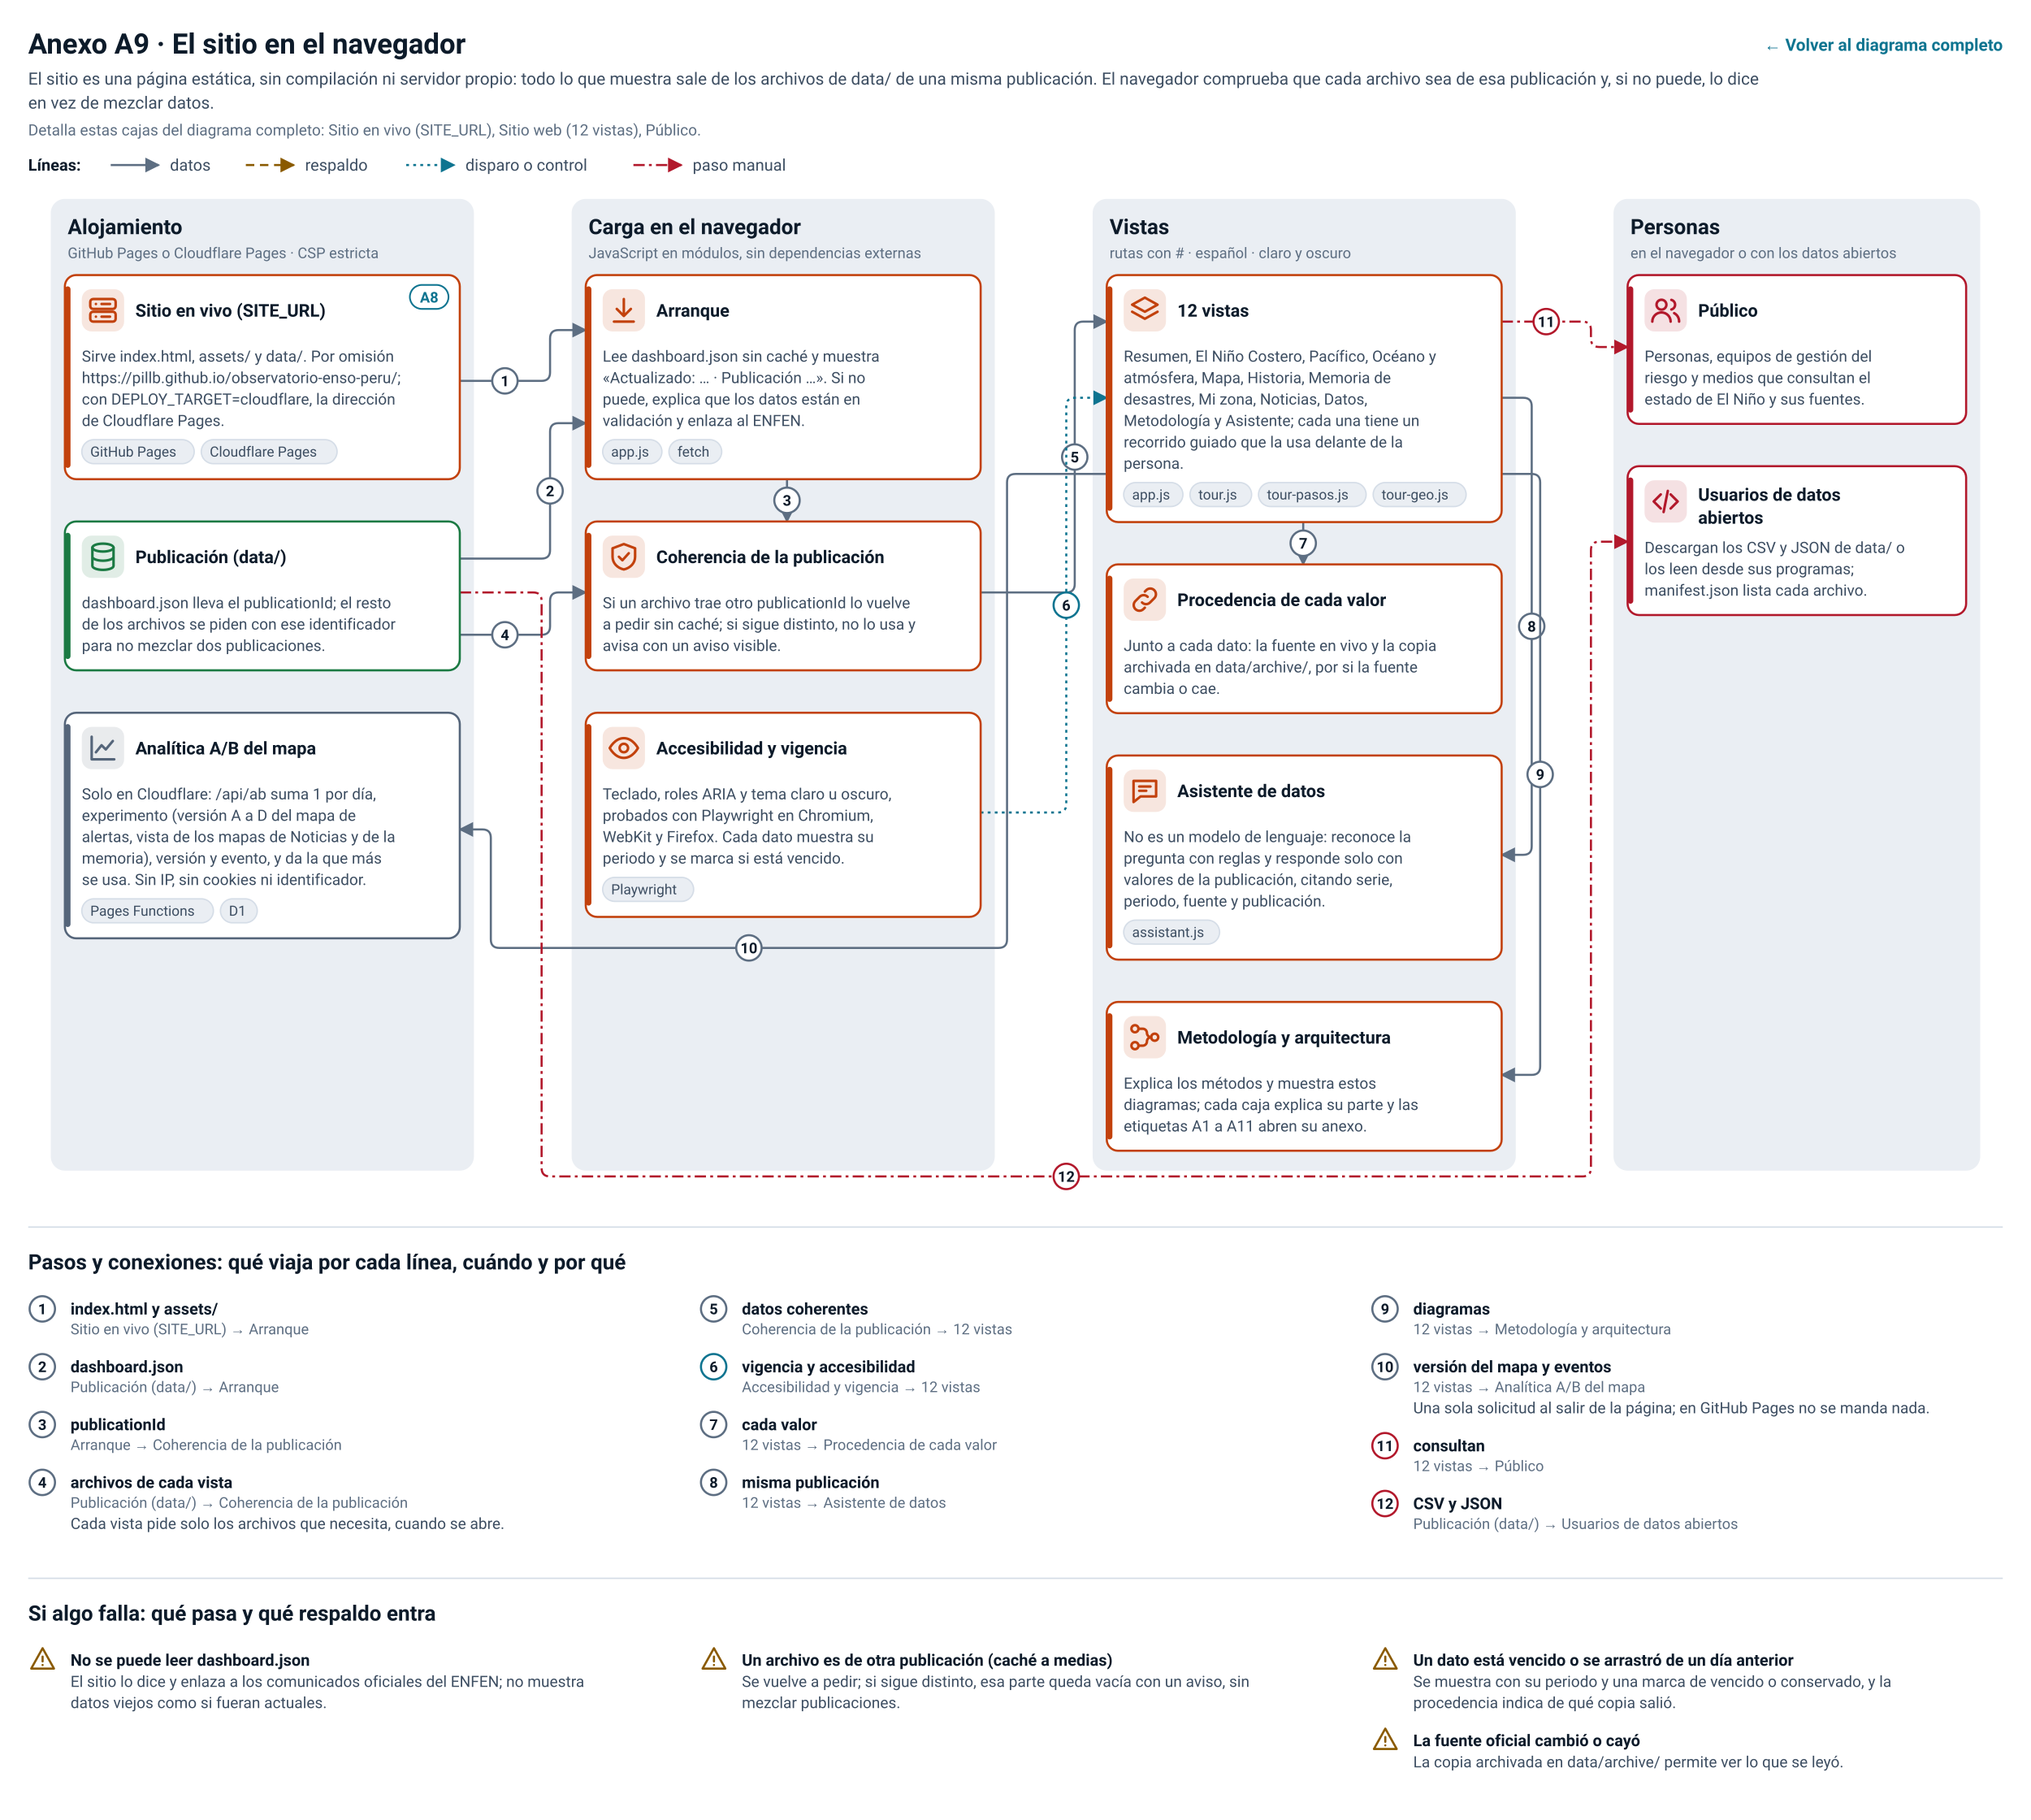
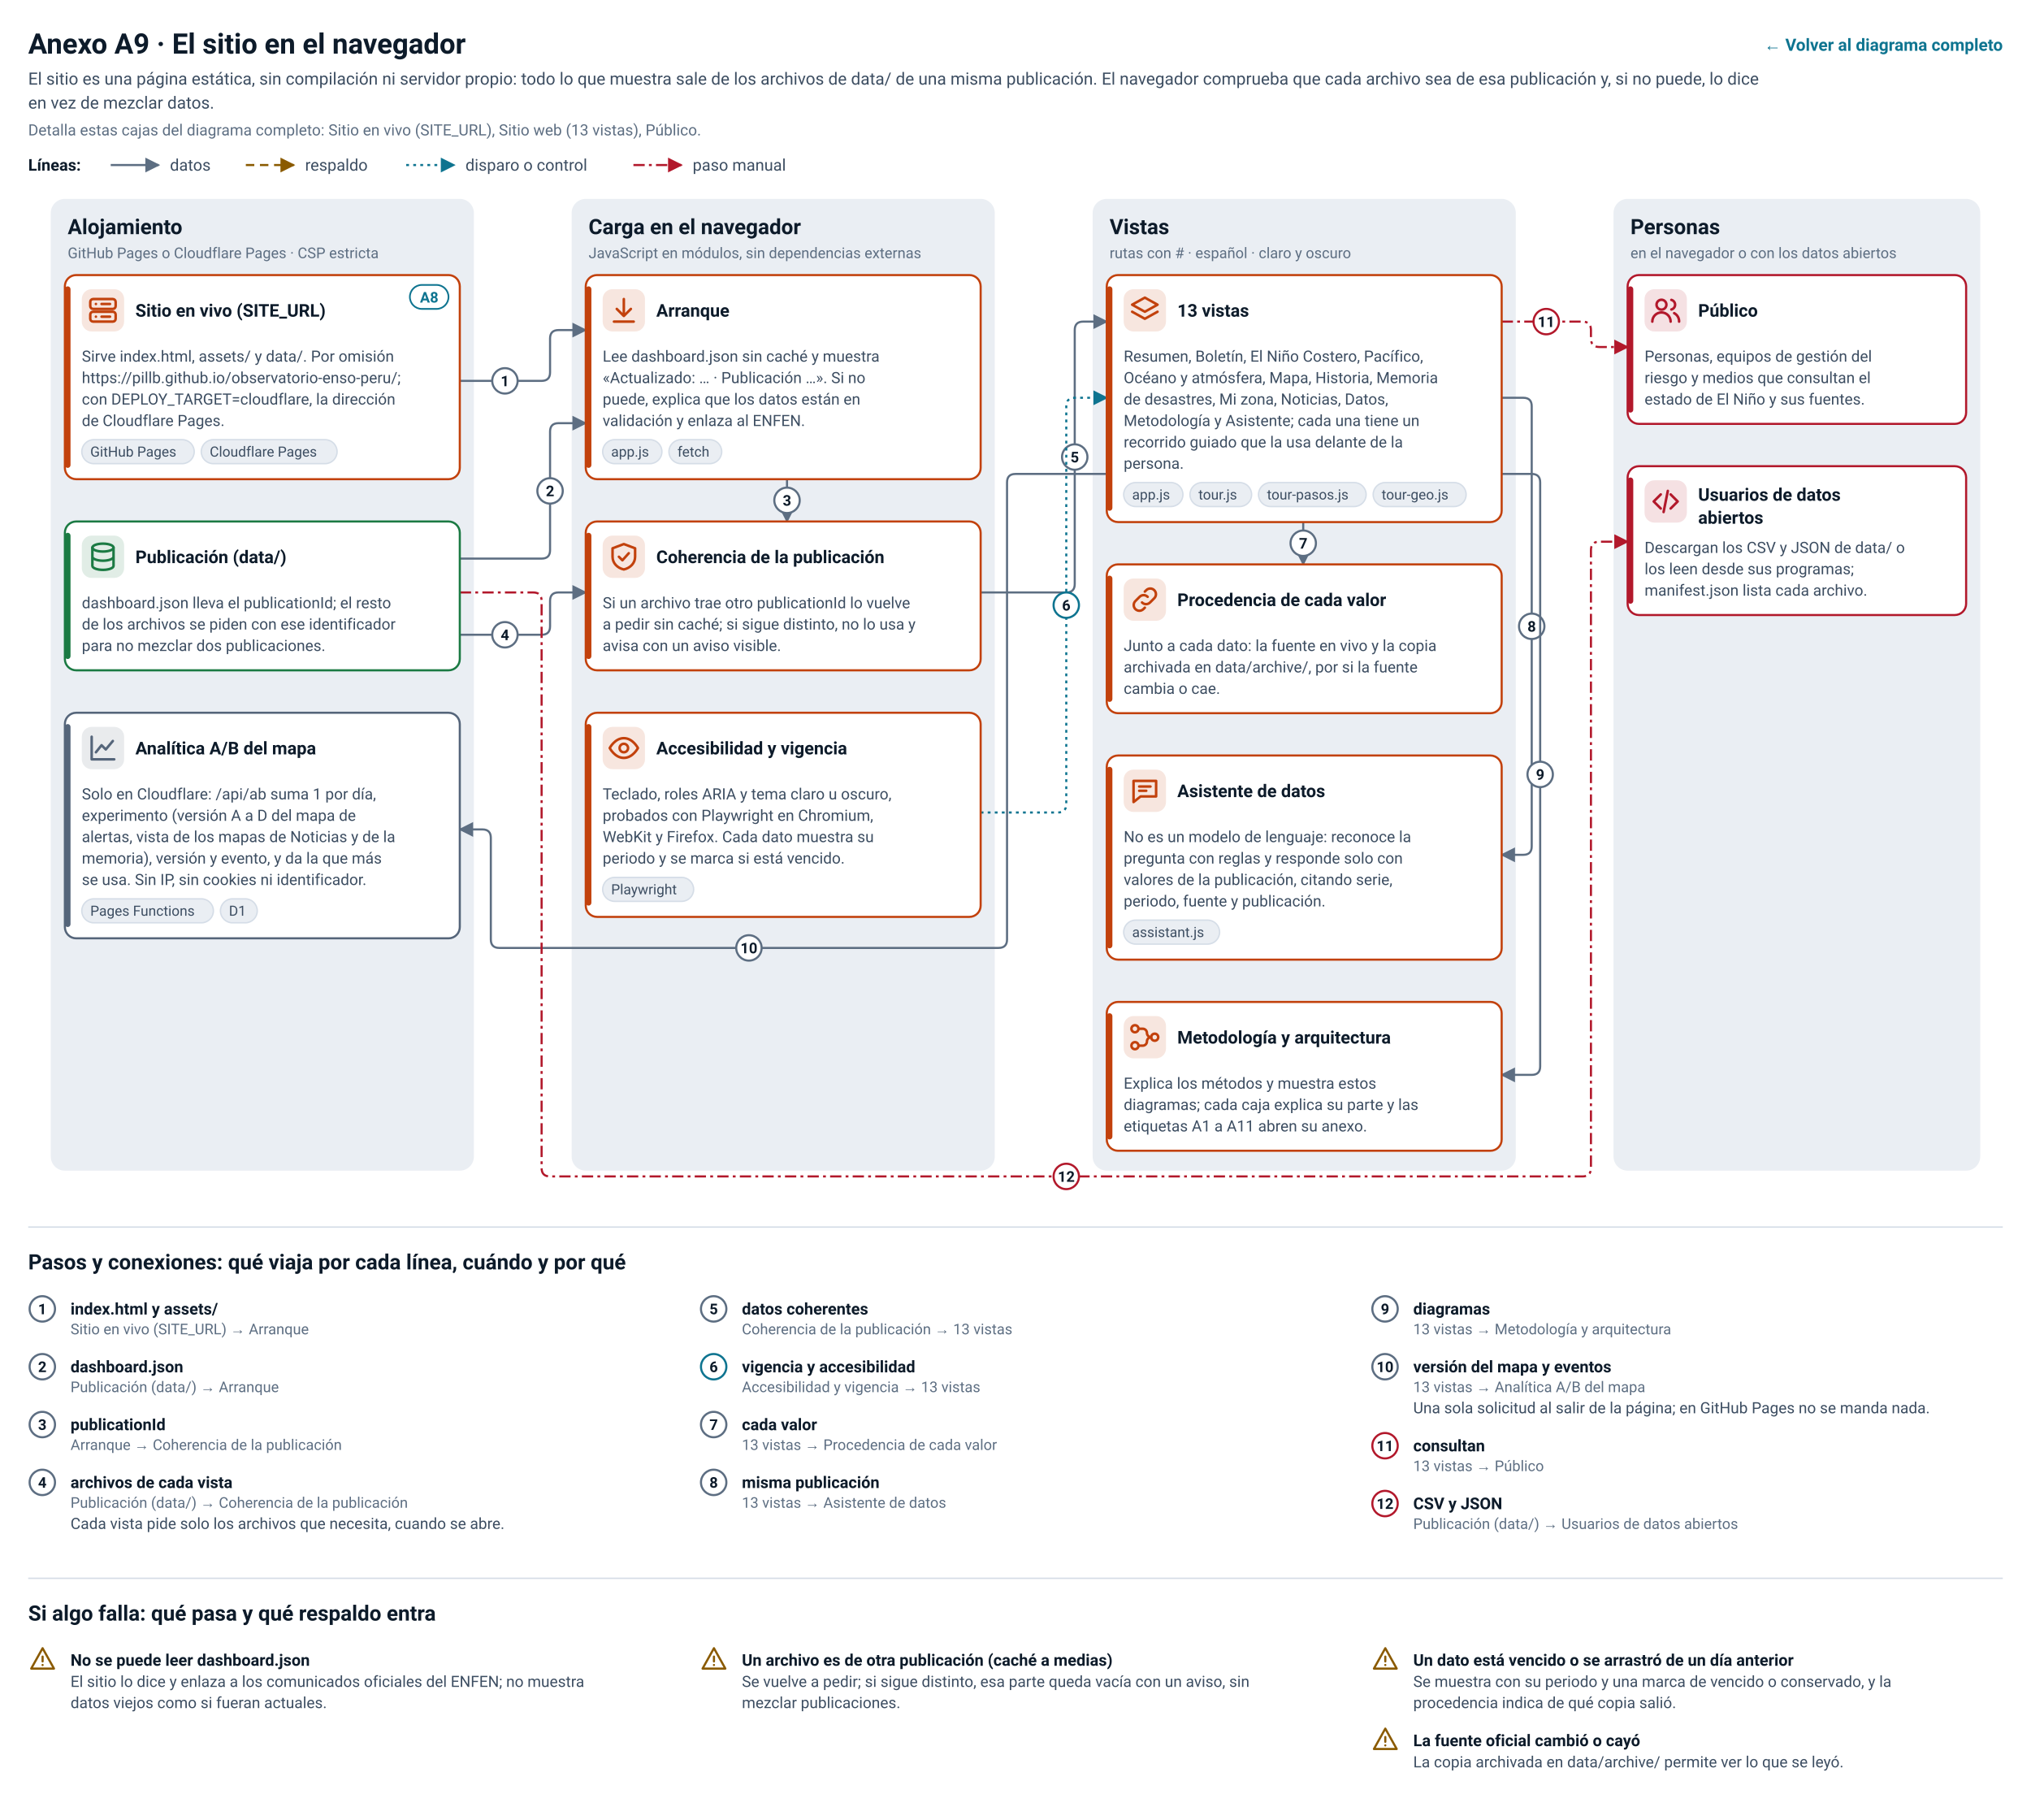
<svg xmlns="http://www.w3.org/2000/svg" viewBox="0 0 1440 1289.9" role="img" aria-labelledby="a9-t a9-d" font-family="system-ui, -apple-system, 'Segoe UI', Roboto, Arial, sans-serif">
  <style>
    .ar-node { stroke-width: 1.5; }
    .ar-h { font-weight: 700; }
    .ar-big, .ar-t, .ar-step-n { font-weight: 700; }
    .ar-halo { stroke-width: 5px; stroke-linejoin: round; paint-order: stroke; }
    .ar-badge { stroke-width: 1.5; }
    .ar-rule { stroke-width: 1; }
    .ar-e { fill: none; stroke-width: 1.5; }
    .ar-edge:hover .ar-e, .ar-edge:focus .ar-e { stroke-width: 3; }
    .ar-node-g:hover .ar-node { stroke-width: 3; }
    .ar-tile { fill-opacity: 0.13; }
    .ar-icon, .ar-warn { fill: none; stroke-width: 1.8; stroke-linecap: round; stroke-linejoin: round; }
    .ar-chip { stroke-width: 1; }
    .ar-tag { stroke-width: 1.2; }
    .ar-tag-t, .ar-link { font-weight: 700; }
    .ar-annex { cursor: pointer; }
    .ar-annex:hover .ar-tag, .ar-annex:focus .ar-tag { stroke-width: 2.4; }
    .ar-bg { fill: var(--bg-elev, #ffffff); }
    .ar-col { fill: var(--bg-sunk, #eaeef3); }
    .ar-node { fill: var(--bg-elev, #ffffff); }
    .ar-h, .ar-big, .ar-t { fill: var(--fg, #0d1b2a); }
    .ar-s { fill: var(--fg-2, #3c4d61); }
    .ar-m { fill: var(--fg-3, #5d6e82); }
    .ar-halo { stroke: var(--bg-elev, #ffffff); }
    .ar-badge { fill: var(--bg-elev, #ffffff); }
    .ar-step { fill: var(--brand, #0b4f71); }
    .ar-step-n { fill: var(--bg-elev, #ffffff); }
    .ar-rule { stroke: var(--line, #d5dde7); }
    .ar-chip { fill: var(--bg-sunk, #eaeef3); stroke: var(--line, #d5dde7); }
    .ar-chip-t { fill: var(--fg-2, #3c4d61); }
    .ar-tag { fill: var(--bg-elev, #ffffff); stroke: var(--brand-2, #0e7490); }
    .ar-tag-t, .ar-link { fill: var(--brand-2, #0e7490); }
    .ar-warn { stroke: var(--watch, #8a5a00); }
    .ar-g-sources { stroke: var(--cool, #2166ac); }
    .ar-f-sources { fill: var(--cool, #2166ac); }
    .ar-g-channels { stroke: var(--s2, #0f766e); }
    .ar-f-channels { fill: var(--s2, #0f766e); }
    .ar-g-stores { stroke: var(--watch, #8a5a00); }
    .ar-f-stores { fill: var(--watch, #8a5a00); }
    .ar-g-pipeline { stroke: var(--brand, #0b4f71); }
    .ar-f-pipeline { fill: var(--brand, #0b4f71); }
    .ar-g-publication { stroke: var(--ok, #1b7a43); }
    .ar-f-publication { fill: var(--ok, #1b7a43); }
    .ar-g-site { stroke: var(--s1, #c2410c); }
    .ar-f-site { fill: var(--s1, #c2410c); }
    .ar-g-operations { stroke: var(--na, #55657a); }
    .ar-f-operations { fill: var(--na, #55657a); }
    .ar-g-people { stroke: var(--warm, #b2182b); }
    .ar-f-people { fill: var(--warm, #b2182b); }
    .ar-e-data { stroke: var(--fg-3, #5d6e82); }
    .ar-k-data { fill: var(--fg-3, #5d6e82); }
    .ar-e-fallback { stroke: var(--watch, #8a5a00); }
    .ar-k-fallback { fill: var(--watch, #8a5a00); }
    .ar-e-trigger { stroke: var(--brand-2, #0e7490); }
    .ar-k-trigger { fill: var(--brand-2, #0e7490); }
    .ar-e-control { stroke: var(--brand-2, #0e7490); }
    .ar-k-control { fill: var(--brand-2, #0e7490); }
    .ar-e-human { stroke: var(--warm, #b2182b); }
    .ar-k-human { fill: var(--warm, #b2182b); }
    /* abierto solo, sigue el tema del sistema; dentro del sitio mandan las variables del tema */
    @media (prefers-color-scheme: dark) {
      :root:not([data-theme='light']) .ar-bg { fill: var(--bg-elev, #0f1c2b); }
      :root:not([data-theme='light']) .ar-col { fill: var(--bg-sunk, #0b1622); }
      :root:not([data-theme='light']) .ar-node { fill: var(--bg-elev, #0f1c2b); }
      :root:not([data-theme='light']) .ar-h, :root:not([data-theme='light']) .ar-big, :root:not([data-theme='light']) .ar-t { fill: var(--fg, #e3ebf3); }
      :root:not([data-theme='light']) .ar-s { fill: var(--fg-2, #b4c2d1); }
      :root:not([data-theme='light']) .ar-m { fill: var(--fg-3, #8d9db0); }
      :root:not([data-theme='light']) .ar-halo { stroke: var(--bg-elev, #0f1c2b); }
      :root:not([data-theme='light']) .ar-badge { fill: var(--bg-elev, #0f1c2b); }
      :root:not([data-theme='light']) .ar-step { fill: var(--brand, #5cc3e6); }
      :root:not([data-theme='light']) .ar-step-n { fill: var(--bg-elev, #0f1c2b); }
      :root:not([data-theme='light']) .ar-rule { stroke: var(--line, #22344a); }
      :root:not([data-theme='light']) .ar-chip { fill: var(--bg-sunk, #0b1622); stroke: var(--line, #22344a); }
      :root:not([data-theme='light']) .ar-chip-t { fill: var(--fg-2, #b4c2d1); }
      :root:not([data-theme='light']) .ar-tag { fill: var(--bg-elev, #0f1c2b); stroke: var(--brand-2, #38bdf8); }
      :root:not([data-theme='light']) .ar-tag-t, :root:not([data-theme='light']) .ar-link { fill: var(--brand-2, #38bdf8); }
      :root:not([data-theme='light']) .ar-warn { stroke: var(--watch, #f3c15b); }
      :root:not([data-theme='light']) .ar-g-sources { stroke: var(--cool, #6cb2e6); }
      :root:not([data-theme='light']) .ar-f-sources { fill: var(--cool, #6cb2e6); }
      :root:not([data-theme='light']) .ar-g-channels { stroke: var(--s2, #5eead4); }
      :root:not([data-theme='light']) .ar-f-channels { fill: var(--s2, #5eead4); }
      :root:not([data-theme='light']) .ar-g-stores { stroke: var(--watch, #f3c15b); }
      :root:not([data-theme='light']) .ar-f-stores { fill: var(--watch, #f3c15b); }
      :root:not([data-theme='light']) .ar-g-pipeline { stroke: var(--brand, #5cc3e6); }
      :root:not([data-theme='light']) .ar-f-pipeline { fill: var(--brand, #5cc3e6); }
      :root:not([data-theme='light']) .ar-g-publication { stroke: var(--ok, #5fd08f); }
      :root:not([data-theme='light']) .ar-f-publication { fill: var(--ok, #5fd08f); }
      :root:not([data-theme='light']) .ar-g-site { stroke: var(--s1, #fb923c); }
      :root:not([data-theme='light']) .ar-f-site { fill: var(--s1, #fb923c); }
      :root:not([data-theme='light']) .ar-g-operations { stroke: var(--na, #9aabbf); }
      :root:not([data-theme='light']) .ar-f-operations { fill: var(--na, #9aabbf); }
      :root:not([data-theme='light']) .ar-g-people { stroke: var(--warm, #f4795f); }
      :root:not([data-theme='light']) .ar-f-people { fill: var(--warm, #f4795f); }
      :root:not([data-theme='light']) .ar-e-data { stroke: var(--fg-3, #8d9db0); }
      :root:not([data-theme='light']) .ar-k-data { fill: var(--fg-3, #8d9db0); }
      :root:not([data-theme='light']) .ar-e-fallback { stroke: var(--watch, #f3c15b); }
      :root:not([data-theme='light']) .ar-k-fallback { fill: var(--watch, #f3c15b); }
      :root:not([data-theme='light']) .ar-e-trigger { stroke: var(--brand-2, #38bdf8); }
      :root:not([data-theme='light']) .ar-k-trigger { fill: var(--brand-2, #38bdf8); }
      :root:not([data-theme='light']) .ar-e-control { stroke: var(--brand-2, #38bdf8); }
      :root:not([data-theme='light']) .ar-k-control { fill: var(--brand-2, #38bdf8); }
      :root:not([data-theme='light']) .ar-e-human { stroke: var(--warm, #f4795f); }
      :root:not([data-theme='light']) .ar-k-human { fill: var(--warm, #f4795f); }
    }
  </style>
  <defs>
    <marker id="a9-m-data" viewBox="0 0 10 10" refX="9" refY="5" markerWidth="7" markerHeight="7" orient="auto-start-reverse">
      <path class="ar-k-data" d="M0 0L10 5L0 10z" />
    </marker>
    <marker id="a9-m-fallback" viewBox="0 0 10 10" refX="9" refY="5" markerWidth="7" markerHeight="7" orient="auto-start-reverse">
      <path class="ar-k-fallback" d="M0 0L10 5L0 10z" />
    </marker>
    <marker id="a9-m-trigger" viewBox="0 0 10 10" refX="9" refY="5" markerWidth="7" markerHeight="7" orient="auto-start-reverse">
      <path class="ar-k-trigger" d="M0 0L10 5L0 10z" />
    </marker>
    <marker id="a9-m-control" viewBox="0 0 10 10" refX="9" refY="5" markerWidth="7" markerHeight="7" orient="auto-start-reverse">
      <path class="ar-k-control" d="M0 0L10 5L0 10z" />
    </marker>
    <marker id="a9-m-human" viewBox="0 0 10 10" refX="9" refY="5" markerWidth="7" markerHeight="7" orient="auto-start-reverse">
      <path class="ar-k-human" d="M0 0L10 5L0 10z" />
    </marker>
  </defs>
  <rect class="ar-bg" x="0" y="0" width="1440" height="1289.9" rx="14" />
  <text class="ar-big" x="20" y="38" font-size="20">Anexo A9 · El sitio en el navegador</text>
  <a class="ar-annex" href="../arquitectura.svg" data-annex="full">
    <text class="ar-link" x="1420" y="36" font-size="12" text-anchor="end">← Volver al diagrama completo</text>
  </a>
  <text class="ar-s" x="20" y="60" font-size="12">El sitio es una página estática, sin compilación ni servidor propio: todo lo que muestra sale de los archivos de data/ de una misma publicación. El navegador comprueba que cada archivo sea de esa publicación y, si no puede, lo dice</text>
  <text class="ar-s" x="20" y="77" font-size="12">en vez de mezclar datos.</text>
-   <text class="ar-m" x="20" y="96" font-size="11">Detalla estas cajas del diagrama completo: Sitio en vivo (SITE_URL), Sitio web (12 vistas), Público.</text>
+   <text class="ar-m" x="20" y="96" font-size="11">Detalla estas cajas del diagrama completo: Sitio en vivo (SITE_URL), Sitio web (13 vistas), Público.</text>
  <text class="ar-t" x="20" y="121" font-size="11.5">Líneas:</text>
  <path class="ar-e ar-e-data" d="M78.5 117 L112.5 117" marker-end="url(#a9-m-data)" />
  <text class="ar-s" x="120.5" y="121" font-size="11.5">datos</text>
  <path class="ar-e ar-e-fallback" d="M174.3 117 L208.3 117" stroke-dasharray="6 4" marker-end="url(#a9-m-fallback)" />
  <text class="ar-s" x="216.3" y="121" font-size="11.5">respaldo</text>
  <path class="ar-e ar-e-trigger" d="M288 117 L322 117" stroke-dasharray="2 3" marker-end="url(#a9-m-trigger)" />
  <text class="ar-s" x="330" y="121" font-size="11.5">disparo o control</text>
  <path class="ar-e ar-e-human" d="M449.1 117 L483.1 117" stroke-dasharray="8 3 2 3" marker-end="url(#a9-m-human)" />
  <text class="ar-s" x="491.1" y="121" font-size="11.5">paso manual</text>
  <rect class="ar-col" x="36" y="141" width="300" height="688.9" rx="10" />
  <text class="ar-h" x="48" y="166" font-size="15">Alojamiento</text>
  <text class="ar-m" x="48" y="183" font-size="10.5">GitHub Pages o Cloudflare Pages · CSP estricta</text>
  <rect class="ar-col" x="405.3" y="141" width="300" height="688.9" rx="10" />
  <text class="ar-h" x="417.3" y="166" font-size="15">Carga en el navegador</text>
  <text class="ar-m" x="417.3" y="183" font-size="10.5">JavaScript en módulos, sin dependencias externas</text>
  <rect class="ar-col" x="774.7" y="141" width="300" height="688.9" rx="10" />
  <text class="ar-h" x="786.7" y="166" font-size="15">Vistas</text>
  <text class="ar-m" x="786.7" y="183" font-size="10.5">rutas con # · español · claro y oscuro</text>
  <rect class="ar-col" x="1144" y="141" width="260" height="688.9" rx="10" />
  <text class="ar-h" x="1156" y="166" font-size="15">Personas</text>
  <text class="ar-m" x="1156" y="183" font-size="10.5">en el navegador o con los datos abiertos</text>
  <g class="ar-edge" id="a9-e-1" data-edge="1" data-from="hosting" data-to="boot" tabindex="0">
    <path class="ar-e ar-e-data" d="M326 270 L384 270 Q390 270 390 264 L390 240 Q390 234 396 234 L415.3 234" marker-end="url(#a9-m-data)" />
    <circle class="ar-badge ar-e-data" cx="358" cy="270" r="9" />
    <text class="ar-t" x="358" y="273.8" font-size="10.5" text-anchor="middle">1</text>
  </g>
  <g class="ar-edge" id="a9-e-2" data-edge="2" data-from="data" data-to="boot" tabindex="0">
    <path class="ar-e ar-e-data" d="M326 396 L384 396 Q390 396 390 390 L390 306 Q390 300 396 300 L415.3 300" marker-end="url(#a9-m-data)" />
    <circle class="ar-badge ar-e-data" cx="390" cy="348" r="9" />
    <text class="ar-t" x="390" y="351.8" font-size="10.5" text-anchor="middle">2</text>
  </g>
  <g class="ar-edge" id="a9-e-3" data-edge="3" data-from="boot" data-to="checks" tabindex="0">
    <path class="ar-e ar-e-data" d="M558 339.7 L558 369.7" marker-end="url(#a9-m-data)" />
    <circle class="ar-badge ar-e-data" cx="558" cy="354.7" r="9" />
    <text class="ar-t" x="558" y="358.5" font-size="10.5" text-anchor="middle">3</text>
  </g>
  <g class="ar-edge" id="a9-e-4" data-edge="4" data-from="data" data-to="checks" tabindex="0">
    <path class="ar-e ar-e-data" d="M326 450 L384 450 Q390 450 390 444 L390 426 Q390 420 396 420 L415.3 420" marker-end="url(#a9-m-data)" />
    <circle class="ar-badge ar-e-data" cx="358" cy="450" r="9" />
    <text class="ar-t" x="358" y="453.8" font-size="10.5" text-anchor="middle">4</text>
  </g>
  <g class="ar-edge" id="a9-e-5" data-edge="5" data-from="checks" data-to="views" tabindex="0">
    <path class="ar-e ar-e-data" d="M695.3 420 L756 420 Q762 420 762 414 L762 234 Q762 228 768 228 L784.7 228" marker-end="url(#a9-m-data)" />
    <circle class="ar-badge ar-e-data" cx="762" cy="324" r="9" />
    <text class="ar-t" x="762" y="327.8" font-size="10.5" text-anchor="middle">5</text>
  </g>
  <g class="ar-edge" id="a9-e-6" data-edge="6" data-from="a11y" data-to="views" tabindex="0">
    <path class="ar-e ar-e-control" d="M695.3 576 L750 576 Q756 576 756 570 L756 288 Q756 282 762 282 L784.7 282" stroke-dasharray="2 3" marker-end="url(#a9-m-control)" />
    <circle class="ar-badge ar-e-control" cx="756" cy="429" r="9" />
    <text class="ar-t" x="756" y="432.8" font-size="10.5" text-anchor="middle">6</text>
  </g>
  <g class="ar-edge" id="a9-e-7" data-edge="7" data-from="views" data-to="provenance" tabindex="0">
    <path class="ar-e ar-e-data" d="M924 370.1 L924 400.1" marker-end="url(#a9-m-data)" />
    <circle class="ar-badge ar-e-data" cx="924" cy="385.1" r="9" />
    <text class="ar-t" x="924" y="388.9" font-size="10.5" text-anchor="middle">7</text>
  </g>
  <g class="ar-edge" id="a9-e-8" data-edge="8" data-from="views" data-to="assistant" tabindex="0">
    <path class="ar-e ar-e-data" d="M1064.7 282 L1080 282 Q1086 282 1086 288 L1086 600 Q1086 606 1080 606 L1064.7 606" marker-end="url(#a9-m-data)" />
    <circle class="ar-badge ar-e-data" cx="1086" cy="444" r="9" />
    <text class="ar-t" x="1086" y="447.8" font-size="10.5" text-anchor="middle">8</text>
  </g>
  <g class="ar-edge" id="a9-e-9" data-edge="9" data-from="views" data-to="method" tabindex="0">
    <path class="ar-e ar-e-data" d="M1064.7 336 L1086 336 Q1092 336 1092 342 L1092 756 Q1092 762 1086 762 L1064.7 762" marker-end="url(#a9-m-data)" />
    <circle class="ar-badge ar-e-data" cx="1092" cy="549" r="9" />
    <text class="ar-t" x="1092" y="552.8" font-size="10.5" text-anchor="middle">9</text>
  </g>
  <g class="ar-edge" id="a9-e-10" data-edge="10" data-from="views" data-to="ab" tabindex="0">
    <path class="ar-e ar-e-data" d="M784.7 336 L720 336 Q714 336 714 342 L714 666 Q714 672 708 672 L354 672 Q348 672 348 666 L348 594 Q348 588 342 588 L326 588" marker-end="url(#a9-m-data)" />
    <circle class="ar-badge ar-e-data" cx="531" cy="672" r="9" />
    <text class="ar-t" x="531" y="675.8" font-size="10.5" text-anchor="middle">10</text>
  </g>
  <g class="ar-edge" id="a9-e-11" data-edge="11" data-from="views" data-to="public" tabindex="0">
    <path class="ar-e ar-e-human" d="M1064.7 228 L1122 228 Q1128 228 1128 234 L1128 240 Q1128 246 1134 246 L1154 246" stroke-dasharray="8 3 2 3" marker-end="url(#a9-m-human)" />
    <circle class="ar-badge ar-e-human" cx="1096.3" cy="228" r="9" />
    <text class="ar-t" x="1096.3" y="231.8" font-size="10.5" text-anchor="middle">11</text>
  </g>
  <g class="ar-edge" id="a9-e-12" data-edge="12" data-from="data" data-to="open-data" tabindex="0">
    <path class="ar-e ar-e-human" d="M326 420 L378 420 Q384 420 384 426 L384 828 Q384 834 390 834 L1122 834 Q1128 834 1128 828 L1128 390 Q1128 384 1134 384 L1154 384" stroke-dasharray="8 3 2 3" marker-end="url(#a9-m-human)" />
    <circle class="ar-badge ar-e-human" cx="756" cy="834" r="9" />
    <text class="ar-t" x="756" y="837.8" font-size="10.5" text-anchor="middle">12</text>
  </g>
  <g class="ar-node-g" id="a9-n-hosting" data-node="hosting">
    <rect class="ar-node ar-g-site" x="46" y="195" width="280" height="144.7" rx="8" />
    <rect class="ar-f-site" x="46" y="203" width="4" height="128.7" rx="2" />
    <rect class="ar-tile ar-f-site" x="58" y="205" width="30" height="30" rx="7" />
    <g class="ar-icon ar-g-site" transform="translate(61 208)">
      <rect x="3" y="4" width="18" height="7" rx="2" />
      <rect x="3" y="13" width="18" height="7" rx="2" />
      <path d="M7 7.5h.01M7 16.5h.01M11 7.5h6M11 16.5h6" />
    </g>
    <text class="ar-t" x="96" y="224.5" font-size="12.5">Sitio en vivo (SITE_URL)</text>
    <text class="ar-s" x="58" y="256.4" font-size="11">Sirve index.html, assets/ y data/. Por omisión</text>
    <text class="ar-s" x="58" y="271.6" font-size="11">https://pillb.github.io/observatorio-enso-peru/;</text>
    <text class="ar-s" x="58" y="286.8" font-size="11">con DEPLOY_TARGET=cloudflare, la dirección</text>
    <text class="ar-s" x="58" y="302" font-size="11">de Cloudflare Pages.</text>
    <rect class="ar-chip" x="58" y="311.7" width="79.7" height="17" rx="8.5" />
    <text class="ar-chip-t" x="64" y="323.7" font-size="10">GitHub Pages</text>
    <rect class="ar-chip" x="142.7" y="311.7" width="96.3" height="17" rx="8.5" />
    <text class="ar-chip-t" x="148.7" y="323.7" font-size="10">Cloudflare Pages</text>
    <a class="ar-annex" href="a8.svg" data-annex="a8">
      <rect class="ar-tag" x="290.6" y="202" width="27.4" height="17" rx="8.5" />
      <text class="ar-tag-t" x="304.3" y="214.5" font-size="10.5" text-anchor="middle">A8</text>
    </a>
  </g>
  <g class="ar-node-g" id="a9-n-data" data-node="data">
    <rect class="ar-node ar-g-publication" x="46" y="369.7" width="280" height="105.5" rx="8" />
    <rect class="ar-f-publication" x="46" y="377.7" width="4" height="89.5" rx="2" />
    <rect class="ar-tile ar-f-publication" x="58" y="379.7" width="30" height="30" rx="7" />
    <g class="ar-icon ar-g-publication" transform="translate(61 382.7)">
      <ellipse cx="12" cy="5.5" rx="7.5" ry="2.8" />
      <path d="M4.5 5.5v13c0 1.5 3.4 2.8 7.5 2.8s7.5-1.3 7.5-2.8v-13M4.5 12c0 1.5 3.4 2.8 7.5 2.8s7.5-1.3 7.5-2.8" />
    </g>
    <text class="ar-t" x="96" y="399.2" font-size="12.5">Publicación (data/)</text>
    <text class="ar-s" x="58" y="431.2" font-size="11">dashboard.json lleva el publicationId; el resto</text>
    <text class="ar-s" x="58" y="446.3" font-size="11">de los archivos se piden con ese identificador</text>
    <text class="ar-s" x="58" y="461.5" font-size="11">para no mezclar dos publicaciones.</text>
  </g>
  <g class="ar-node-g" id="a9-n-ab" data-node="ab">
    <rect class="ar-node ar-g-operations" x="46" y="505.3" width="280" height="159.9" rx="8" />
    <rect class="ar-f-operations" x="46" y="513.3" width="4" height="143.9" rx="2" />
    <rect class="ar-tile ar-f-operations" x="58" y="515.3" width="30" height="30" rx="7" />
    <g class="ar-icon ar-g-operations" transform="translate(61 518.3)">
      <path d="M4 4v16h16" />
      <path d="M7 15l4-5 3 3 5-6" />
    </g>
    <text class="ar-t" x="96" y="534.8" font-size="12.5">Analítica A/B del mapa</text>
    <text class="ar-s" x="58" y="566.7" font-size="11">Solo en Cloudflare: /api/ab suma 1 por día,</text>
    <text class="ar-s" x="58" y="581.9" font-size="11">experimento (versión A a D del mapa de</text>
    <text class="ar-s" x="58" y="597" font-size="11">alertas, vista de los mapas de Noticias y de la</text>
    <text class="ar-s" x="58" y="612.2" font-size="11">memoria), versión y evento, y da la que más</text>
    <text class="ar-s" x="58" y="627.4" font-size="11">se usa. Sin IP, sin cookies ni identificador.</text>
    <rect class="ar-chip" x="58" y="637.2" width="93.3" height="17" rx="8.5" />
    <text class="ar-chip-t" x="64" y="649.2" font-size="10">Pages Functions</text>
    <rect class="ar-chip" x="156.3" y="637.2" width="26.1" height="17" rx="8.5" />
    <text class="ar-chip-t" x="162.3" y="649.2" font-size="10">D1</text>
  </g>
  <g class="ar-node-g" id="a9-n-boot" data-node="boot">
    <rect class="ar-node ar-g-site" x="415.3" y="195" width="280" height="144.7" rx="8" />
    <rect class="ar-f-site" x="415.3" y="203" width="4" height="128.7" rx="2" />
    <rect class="ar-tile ar-f-site" x="427.3" y="205" width="30" height="30" rx="7" />
    <g class="ar-icon ar-g-site" transform="translate(430.3 208)">
      <path d="M12 4v12M7 11l5 5 5-5M5 20h14" />
    </g>
    <text class="ar-t" x="465.3" y="224.5" font-size="12.5">Arranque</text>
    <text class="ar-s" x="427.3" y="256.4" font-size="11">Lee dashboard.json sin caché y muestra</text>
    <text class="ar-s" x="427.3" y="271.6" font-size="11">«Actualizado: … · Publicación …». Si no</text>
    <text class="ar-s" x="427.3" y="286.8" font-size="11">puede, explica que los datos están en</text>
    <text class="ar-s" x="427.3" y="302" font-size="11">validación y enlaza al ENFEN.</text>
    <rect class="ar-chip" x="427.3" y="311.7" width="42" height="17" rx="8.5" />
    <text class="ar-chip-t" x="433.3" y="323.7" font-size="10">app.js</text>
    <rect class="ar-chip" x="474.3" y="311.7" width="37.4" height="17" rx="8.5" />
    <text class="ar-chip-t" x="480.3" y="323.7" font-size="10">fetch</text>
  </g>
  <g class="ar-node-g" id="a9-n-checks" data-node="checks">
    <rect class="ar-node ar-g-site" x="415.3" y="369.7" width="280" height="105.5" rx="8" />
    <rect class="ar-f-site" x="415.3" y="377.7" width="4" height="89.5" rx="2" />
    <rect class="ar-tile ar-f-site" x="427.3" y="379.7" width="30" height="30" rx="7" />
    <g class="ar-icon ar-g-site" transform="translate(430.3 382.7)">
      <path d="M12 3l8 3v6c0 4.5-3.4 8-8 9-4.6-1-8-4.5-8-9V6z" />
      <path d="M8.5 12l2.5 2.5 4.5-5" />
    </g>
    <text class="ar-t" x="465.3" y="399.2" font-size="12.5">Coherencia de la publicación</text>
    <text class="ar-s" x="427.3" y="431.2" font-size="11">Si un archivo trae otro publicationId lo vuelve</text>
    <text class="ar-s" x="427.3" y="446.3" font-size="11">a pedir sin caché; si sigue distinto, no lo usa y</text>
    <text class="ar-s" x="427.3" y="461.5" font-size="11">avisa con un aviso visible.</text>
  </g>
  <g class="ar-node-g" id="a9-n-a11y" data-node="a11y">
    <rect class="ar-node ar-g-site" x="415.3" y="505.3" width="280" height="144.7" rx="8" />
    <rect class="ar-f-site" x="415.3" y="513.3" width="4" height="128.7" rx="2" />
    <rect class="ar-tile ar-f-site" x="427.3" y="515.3" width="30" height="30" rx="7" />
    <g class="ar-icon ar-g-site" transform="translate(430.3 518.3)">
      <path d="M2 12s3.6-7 10-7 10 7 10 7-3.6 7-10 7S2 12 2 12z" />
      <circle cx="12" cy="12" r="3" />
    </g>
    <text class="ar-t" x="465.3" y="534.8" font-size="12.5">Accesibilidad y vigencia</text>
    <text class="ar-s" x="427.3" y="566.7" font-size="11">Teclado, roles ARIA y tema claro u oscuro,</text>
    <text class="ar-s" x="427.3" y="581.9" font-size="11">probados con Playwright en Chromium,</text>
    <text class="ar-s" x="427.3" y="597" font-size="11">WebKit y Firefox. Cada dato muestra su</text>
    <text class="ar-s" x="427.3" y="612.2" font-size="11">periodo y se marca si está vencido.</text>
    <rect class="ar-chip" x="427.3" y="622" width="64.5" height="17" rx="8.5" />
    <text class="ar-chip-t" x="433.3" y="634" font-size="10">Playwright</text>
  </g>
  <g class="ar-node-g" id="a9-n-views" data-node="views">
    <rect class="ar-node ar-g-site" x="784.7" y="195" width="280" height="175.1" rx="8" />
    <rect class="ar-f-site" x="784.7" y="203" width="4" height="159.1" rx="2" />
    <rect class="ar-tile ar-f-site" x="796.7" y="205" width="30" height="30" rx="7" />
    <g class="ar-icon ar-g-site" transform="translate(799.7 208)">
      <path d="M12 3l9 5-9 5-9-5z" />
      <path d="M3 13l9 5 9-5" />
    </g>
-     <text class="ar-t" x="834.7" y="224.5" font-size="12.5">12 vistas</text>
-     <text class="ar-s" x="796.7" y="256.4" font-size="11">Resumen, El Niño Costero, Pacífico, Océano y</text>
-     <text class="ar-s" x="796.7" y="271.6" font-size="11">atmósfera, Mapa, Historia, Memoria de</text>
-     <text class="ar-s" x="796.7" y="286.8" font-size="11">desastres, Mi zona, Noticias, Datos,</text>
+     <text class="ar-t" x="834.7" y="224.5" font-size="12.5">13 vistas</text>
+     <text class="ar-s" x="796.7" y="256.4" font-size="11">Resumen, Boletín, El Niño Costero, Pacífico,</text>
+     <text class="ar-s" x="796.7" y="271.6" font-size="11">Océano y atmósfera, Mapa, Historia, Memoria</text>
+     <text class="ar-s" x="796.7" y="286.8" font-size="11">de desastres, Mi zona, Noticias, Datos,</text>
    <text class="ar-s" x="796.7" y="302" font-size="11">Metodología y Asistente; cada una tiene un</text>
    <text class="ar-s" x="796.7" y="317.2" font-size="11">recorrido guiado que la usa delante de la</text>
    <text class="ar-s" x="796.7" y="332.3" font-size="11">persona.</text>
    <rect class="ar-chip" x="796.7" y="342.1" width="42" height="17" rx="8.5" />
    <text class="ar-chip-t" x="802.7" y="354.1" font-size="10">app.js</text>
    <rect class="ar-chip" x="843.7" y="342.1" width="43.7" height="17" rx="8.5" />
    <text class="ar-chip-t" x="849.7" y="354.1" font-size="10">tour.js</text>
    <rect class="ar-chip" x="892.3" y="342.1" width="76.3" height="17" rx="8.5" />
    <text class="ar-chip-t" x="898.3" y="354.1" font-size="10">tour-pasos.js</text>
    <rect class="ar-chip" x="973.6" y="342.1" width="65.9" height="17" rx="8.5" />
    <text class="ar-chip-t" x="979.6" y="354.1" font-size="10">tour-geo.js</text>
  </g>
  <g class="ar-node-g" id="a9-n-provenance" data-node="provenance">
    <rect class="ar-node ar-g-site" x="784.7" y="400.1" width="280" height="105.5" rx="8" />
    <rect class="ar-f-site" x="784.7" y="408.1" width="4" height="89.5" rx="2" />
    <rect class="ar-tile ar-f-site" x="796.7" y="410.1" width="30" height="30" rx="7" />
    <g class="ar-icon ar-g-site" transform="translate(799.7 413.1)">
      <path d="M10 14a4 4 0 0 0 5.7 0l3-3a4 4 0 0 0-5.7-5.7l-1 1" />
      <path d="M14 10a4 4 0 0 0-5.7 0l-3 3a4 4 0 0 0 5.7 5.7l1-1" />
    </g>
    <text class="ar-t" x="834.7" y="429.6" font-size="12.5">Procedencia de cada valor</text>
    <text class="ar-s" x="796.7" y="461.5" font-size="11">Junto a cada dato: la fuente en vivo y la copia</text>
    <text class="ar-s" x="796.7" y="476.7" font-size="11">archivada en data/archive/, por si la fuente</text>
    <text class="ar-s" x="796.7" y="491.9" font-size="11">cambia o cae.</text>
  </g>
  <g class="ar-node-g" id="a9-n-assistant" data-node="assistant">
    <rect class="ar-node ar-g-site" x="784.7" y="535.6" width="280" height="144.7" rx="8" />
    <rect class="ar-f-site" x="784.7" y="543.6" width="4" height="128.7" rx="2" />
    <rect class="ar-tile ar-f-site" x="796.7" y="545.6" width="30" height="30" rx="7" />
    <g class="ar-icon ar-g-site" transform="translate(799.7 548.6)">
      <path d="M4 5h16v11H9l-5 4z" />
      <path d="M8 9h8M8 12h5" />
    </g>
    <text class="ar-t" x="834.7" y="565.1" font-size="12.5">Asistente de datos</text>
    <text class="ar-s" x="796.7" y="597" font-size="11">No es un modelo de lenguaje: reconoce la</text>
    <text class="ar-s" x="796.7" y="612.2" font-size="11">pregunta con reglas y responde solo con</text>
    <text class="ar-s" x="796.7" y="627.4" font-size="11">valores de la publicación, citando serie,</text>
    <text class="ar-s" x="796.7" y="642.6" font-size="11">periodo, fuente y publicación.</text>
    <rect class="ar-chip" x="796.7" y="652.3" width="68" height="17" rx="8.5" />
    <text class="ar-chip-t" x="802.7" y="664.3" font-size="10">assistant.js</text>
  </g>
  <g class="ar-node-g" id="a9-n-method" data-node="method">
    <rect class="ar-node ar-g-site" x="784.7" y="710.3" width="280" height="105.5" rx="8" />
    <rect class="ar-f-site" x="784.7" y="718.3" width="4" height="89.5" rx="2" />
    <rect class="ar-tile ar-f-site" x="796.7" y="720.3" width="30" height="30" rx="7" />
    <g class="ar-icon ar-g-site" transform="translate(799.7 723.3)">
      <circle cx="5" cy="6" r="2.5" />
      <circle cx="5" cy="18" r="2.5" />
      <circle cx="19" cy="12" r="2.5" />
      <path d="M7.5 6h3a3 3 0 0 1 3 3v0a3 3 0 0 0 3 3M7.5 18h3a3 3 0 0 0 3-3v0a3 3 0 0 1 3-3" />
    </g>
    <text class="ar-t" x="834.7" y="739.8" font-size="12.5">Metodología y arquitectura</text>
    <text class="ar-s" x="796.7" y="771.8" font-size="11">Explica los métodos y muestra estos</text>
    <text class="ar-s" x="796.7" y="786.9" font-size="11">diagramas; cada caja explica su parte y las</text>
    <text class="ar-s" x="796.7" y="802.1" font-size="11">etiquetas A1 a A11 abren su anexo.</text>
  </g>
  <g class="ar-node-g" id="a9-n-public" data-node="public">
    <rect class="ar-node ar-g-people" x="1154" y="195" width="240" height="105.5" rx="8" />
    <rect class="ar-f-people" x="1154" y="203" width="4" height="89.5" rx="2" />
    <rect class="ar-tile ar-f-people" x="1166" y="205" width="30" height="30" rx="7" />
    <g class="ar-icon ar-g-people" transform="translate(1169 208)">
      <circle cx="9" cy="8" r="3.5" />
      <path d="M2.5 20a6.5 6.5 0 0 1 13 0M16 4.6a3.5 3.5 0 0 1 0 6.8M18 14a6.5 6.5 0 0 1 3.5 6" />
    </g>
    <text class="ar-t" x="1204" y="224.5" font-size="12.5">Público</text>
    <text class="ar-s" x="1166" y="256.4" font-size="11">Personas, equipos de gestión del</text>
    <text class="ar-s" x="1166" y="271.6" font-size="11">riesgo y medios que consultan el</text>
    <text class="ar-s" x="1166" y="286.8" font-size="11">estado de El Niño y sus fuentes.</text>
  </g>
  <g class="ar-node-g" id="a9-n-open-data" data-node="open-data">
    <rect class="ar-node ar-g-people" x="1154" y="330.5" width="240" height="105.5" rx="8" />
    <rect class="ar-f-people" x="1154" y="338.5" width="4" height="89.5" rx="2" />
    <rect class="ar-tile ar-f-people" x="1166" y="340.5" width="30" height="30" rx="7" />
    <g class="ar-icon ar-g-people" transform="translate(1169 343.5)">
      <path d="M8.5 7L3.5 12l5 5M15.5 7l5 5-5 5M13.5 4.5l-3 15" />
    </g>
    <text class="ar-t" x="1204" y="355" font-size="12.5">Usuarios de datos</text>
    <text class="ar-t" x="1204" y="371.3" font-size="12.5">abiertos</text>
    <text class="ar-s" x="1166" y="392" font-size="11">Descargan los CSV y JSON de data/ o</text>
    <text class="ar-s" x="1166" y="407.1" font-size="11">los leen desde sus programas;</text>
    <text class="ar-s" x="1166" y="422.3" font-size="11">manifest.json lista cada archivo.</text>
  </g>
  <line class="ar-rule" x1="20" y1="869.9" x2="1420" y2="869.9" />
  <text class="ar-h" x="20" y="899.9" font-size="15">Pasos y conexiones: qué viaja por cada línea, cuándo y por qué</text>
  <circle class="ar-badge ar-e-data" cx="30" cy="927.9" r="9" />
  <text class="ar-t" x="30" y="931.7" font-size="10.5" text-anchor="middle">1</text>
  <text class="ar-t" x="50" y="931.9" font-size="11.5">index.html y assets/</text>
  <text class="ar-m" x="50" y="945.9" font-size="10.5">Sitio en vivo (SITE_URL) → Arranque</text>
  <circle class="ar-badge ar-e-data" cx="30" cy="968.9" r="9" />
  <text class="ar-t" x="30" y="972.7" font-size="10.5" text-anchor="middle">2</text>
  <text class="ar-t" x="50" y="972.9" font-size="11.5">dashboard.json</text>
  <text class="ar-m" x="50" y="986.9" font-size="10.5">Publicación (data/) → Arranque</text>
  <circle class="ar-badge ar-e-data" cx="30" cy="1009.9" r="9" />
  <text class="ar-t" x="30" y="1013.7" font-size="10.5" text-anchor="middle">3</text>
  <text class="ar-t" x="50" y="1013.9" font-size="11.5">publicationId</text>
  <text class="ar-m" x="50" y="1027.9" font-size="10.5">Arranque → Coherencia de la publicación</text>
  <circle class="ar-badge ar-e-data" cx="30" cy="1050.9" r="9" />
  <text class="ar-t" x="30" y="1054.7" font-size="10.5" text-anchor="middle">4</text>
  <text class="ar-t" x="50" y="1054.9" font-size="11.5">archivos de cada vista</text>
  <text class="ar-m" x="50" y="1068.9" font-size="10.5">Publicación (data/) → Coherencia de la publicación</text>
  <text class="ar-s" x="50" y="1083.9" font-size="11">Cada vista pide solo los archivos que necesita, cuando se abre.</text>
  <circle class="ar-badge ar-e-data" cx="506" cy="927.9" r="9" />
  <text class="ar-t" x="506" y="931.7" font-size="10.5" text-anchor="middle">5</text>
  <text class="ar-t" x="526" y="931.9" font-size="11.5">datos coherentes</text>
-   <text class="ar-m" x="526" y="945.9" font-size="10.5">Coherencia de la publicación → 12 vistas</text>
+   <text class="ar-m" x="526" y="945.9" font-size="10.5">Coherencia de la publicación → 13 vistas</text>
  <circle class="ar-badge ar-e-control" cx="506" cy="968.9" r="9" />
  <text class="ar-t" x="506" y="972.7" font-size="10.5" text-anchor="middle">6</text>
  <text class="ar-t" x="526" y="972.9" font-size="11.5">vigencia y accesibilidad</text>
-   <text class="ar-m" x="526" y="986.9" font-size="10.5">Accesibilidad y vigencia → 12 vistas</text>
+   <text class="ar-m" x="526" y="986.9" font-size="10.5">Accesibilidad y vigencia → 13 vistas</text>
  <circle class="ar-badge ar-e-data" cx="506" cy="1009.9" r="9" />
  <text class="ar-t" x="506" y="1013.7" font-size="10.5" text-anchor="middle">7</text>
  <text class="ar-t" x="526" y="1013.9" font-size="11.5">cada valor</text>
-   <text class="ar-m" x="526" y="1027.9" font-size="10.5">12 vistas → Procedencia de cada valor</text>
+   <text class="ar-m" x="526" y="1027.9" font-size="10.5">13 vistas → Procedencia de cada valor</text>
  <circle class="ar-badge ar-e-data" cx="506" cy="1050.9" r="9" />
  <text class="ar-t" x="506" y="1054.7" font-size="10.5" text-anchor="middle">8</text>
  <text class="ar-t" x="526" y="1054.9" font-size="11.5">misma publicación</text>
-   <text class="ar-m" x="526" y="1068.9" font-size="10.5">12 vistas → Asistente de datos</text>
+   <text class="ar-m" x="526" y="1068.9" font-size="10.5">13 vistas → Asistente de datos</text>
  <circle class="ar-badge ar-e-data" cx="982" cy="927.9" r="9" />
  <text class="ar-t" x="982" y="931.7" font-size="10.5" text-anchor="middle">9</text>
  <text class="ar-t" x="1002" y="931.9" font-size="11.5">diagramas</text>
-   <text class="ar-m" x="1002" y="945.9" font-size="10.5">12 vistas → Metodología y arquitectura</text>
+   <text class="ar-m" x="1002" y="945.9" font-size="10.5">13 vistas → Metodología y arquitectura</text>
  <circle class="ar-badge ar-e-data" cx="982" cy="968.9" r="9" />
  <text class="ar-t" x="982" y="972.7" font-size="10.5" text-anchor="middle">10</text>
  <text class="ar-t" x="1002" y="972.9" font-size="11.5">versión del mapa y eventos</text>
-   <text class="ar-m" x="1002" y="986.9" font-size="10.5">12 vistas → Analítica A/B del mapa</text>
+   <text class="ar-m" x="1002" y="986.9" font-size="10.5">13 vistas → Analítica A/B del mapa</text>
  <text class="ar-s" x="1002" y="1001.9" font-size="11">Una sola solicitud al salir de la página; en GitHub Pages no se manda nada.</text>
  <circle class="ar-badge ar-e-human" cx="982" cy="1024.9" r="9" />
  <text class="ar-t" x="982" y="1028.7" font-size="10.5" text-anchor="middle">11</text>
  <text class="ar-t" x="1002" y="1028.9" font-size="11.5">consultan</text>
-   <text class="ar-m" x="1002" y="1042.9" font-size="10.5">12 vistas → Público</text>
+   <text class="ar-m" x="1002" y="1042.9" font-size="10.5">13 vistas → Público</text>
  <circle class="ar-badge ar-e-human" cx="982" cy="1065.9" r="9" />
  <text class="ar-t" x="982" y="1069.7" font-size="10.5" text-anchor="middle">12</text>
  <text class="ar-t" x="1002" y="1069.9" font-size="11.5">CSV y JSON</text>
  <text class="ar-m" x="1002" y="1083.9" font-size="10.5">Publicación (data/) → Usuarios de datos abiertos</text>
  <line class="ar-rule" x1="20" y1="1118.9" x2="1420" y2="1118.9" />
  <text class="ar-h" x="20" y="1148.9" font-size="15">Si algo falla: qué pasa y qué respaldo entra</text>
  <g class="ar-warn" transform="translate(20 1165.9) scale(0.85)">
    <path d="M12 3l9.5 17H2.5z" />
    <path d="M12 10v4M12 17v.01" />
  </g>
  <text class="ar-t" x="50" y="1180.9" font-size="11.5">No se puede leer dashboard.json</text>
  <text class="ar-s" x="50" y="1195.9" font-size="11">El sitio lo dice y enlaza a los comunicados oficiales del ENFEN; no muestra</text>
  <text class="ar-s" x="50" y="1210.9" font-size="11">datos viejos como si fueran actuales.</text>
  <g class="ar-warn" transform="translate(496 1165.9) scale(0.85)">
    <path d="M12 3l9.5 17H2.5z" />
    <path d="M12 10v4M12 17v.01" />
  </g>
  <text class="ar-t" x="526" y="1180.9" font-size="11.5">Un archivo es de otra publicación (caché a medias)</text>
  <text class="ar-s" x="526" y="1195.9" font-size="11">Se vuelve a pedir; si sigue distinto, esa parte queda vacía con un aviso, sin</text>
  <text class="ar-s" x="526" y="1210.9" font-size="11">mezclar publicaciones.</text>
  <g class="ar-warn" transform="translate(972 1165.9) scale(0.85)">
    <path d="M12 3l9.5 17H2.5z" />
    <path d="M12 10v4M12 17v.01" />
  </g>
  <text class="ar-t" x="1002" y="1180.9" font-size="11.5">Un dato está vencido o se arrastró de un día anterior</text>
  <text class="ar-s" x="1002" y="1195.9" font-size="11">Se muestra con su periodo y una marca de vencido o conservado, y la</text>
  <text class="ar-s" x="1002" y="1210.9" font-size="11">procedencia indica de qué copia salió.</text>
  <g class="ar-warn" transform="translate(972 1222.9) scale(0.85)">
    <path d="M12 3l9.5 17H2.5z" />
    <path d="M12 10v4M12 17v.01" />
  </g>
  <text class="ar-t" x="1002" y="1237.9" font-size="11.5">La fuente oficial cambió o cayó</text>
  <text class="ar-s" x="1002" y="1252.9" font-size="11">La copia archivada en data/archive/ permite ver lo que se leyó.</text>
</svg>
